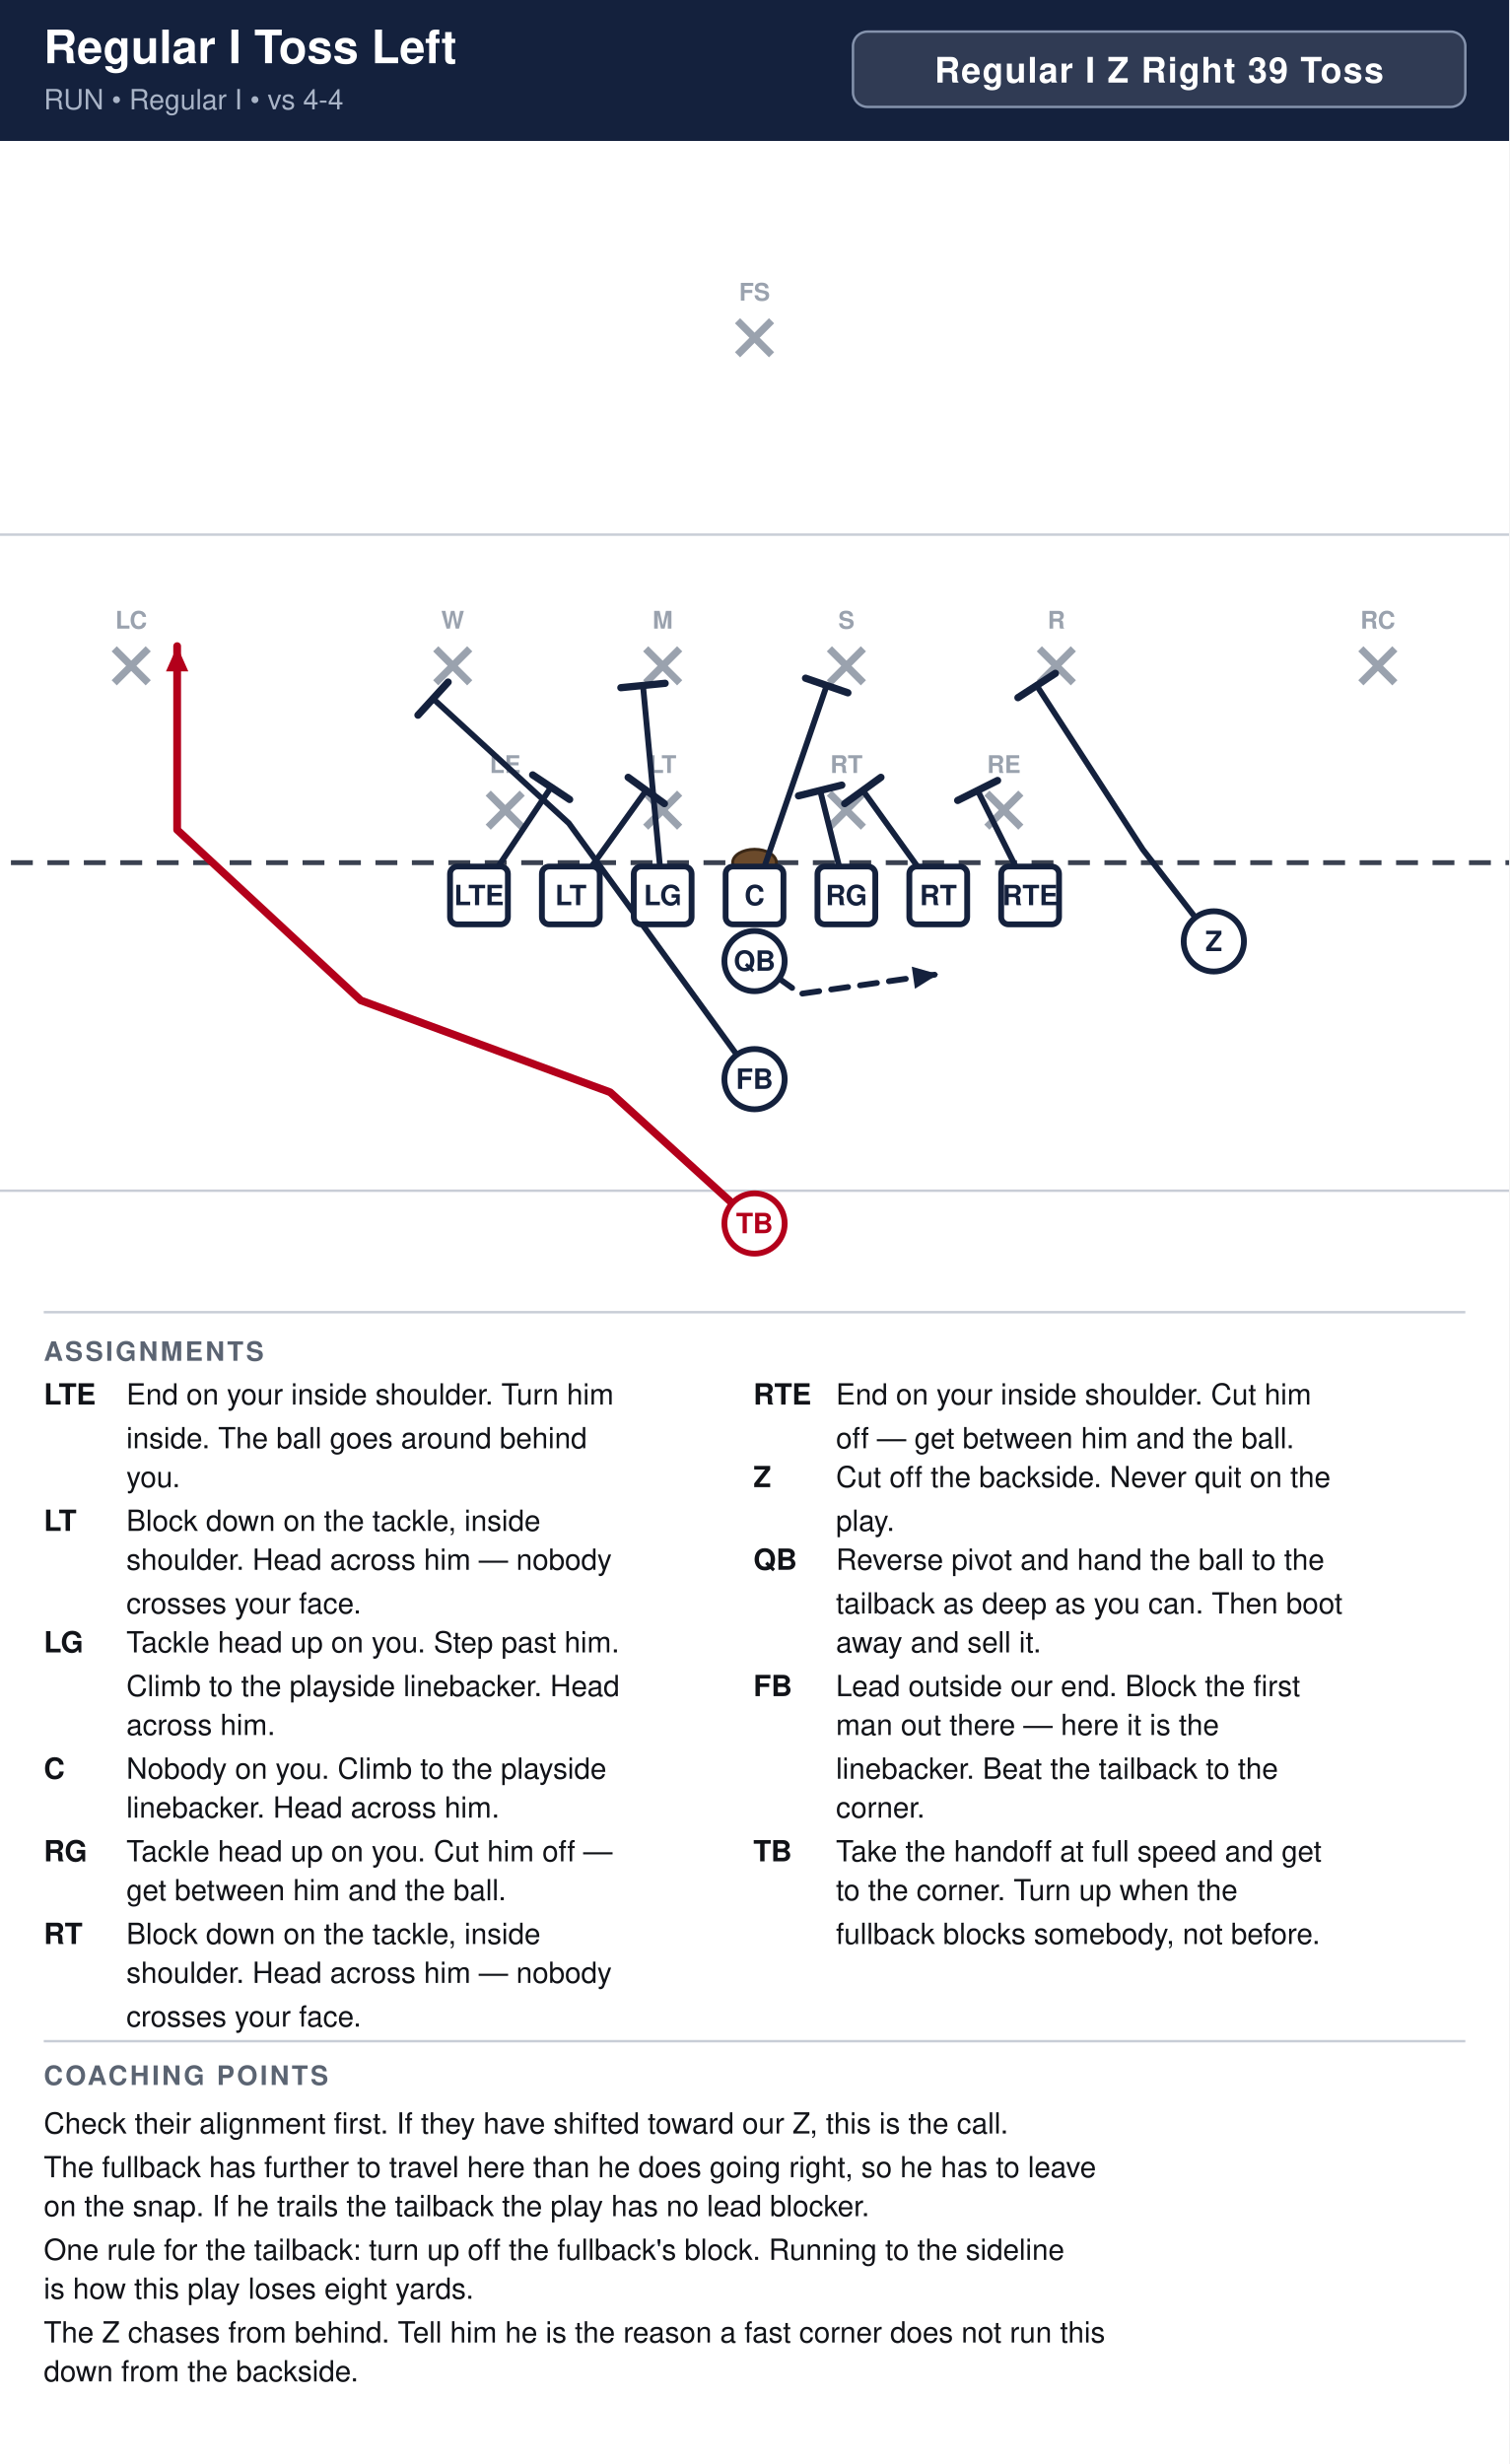
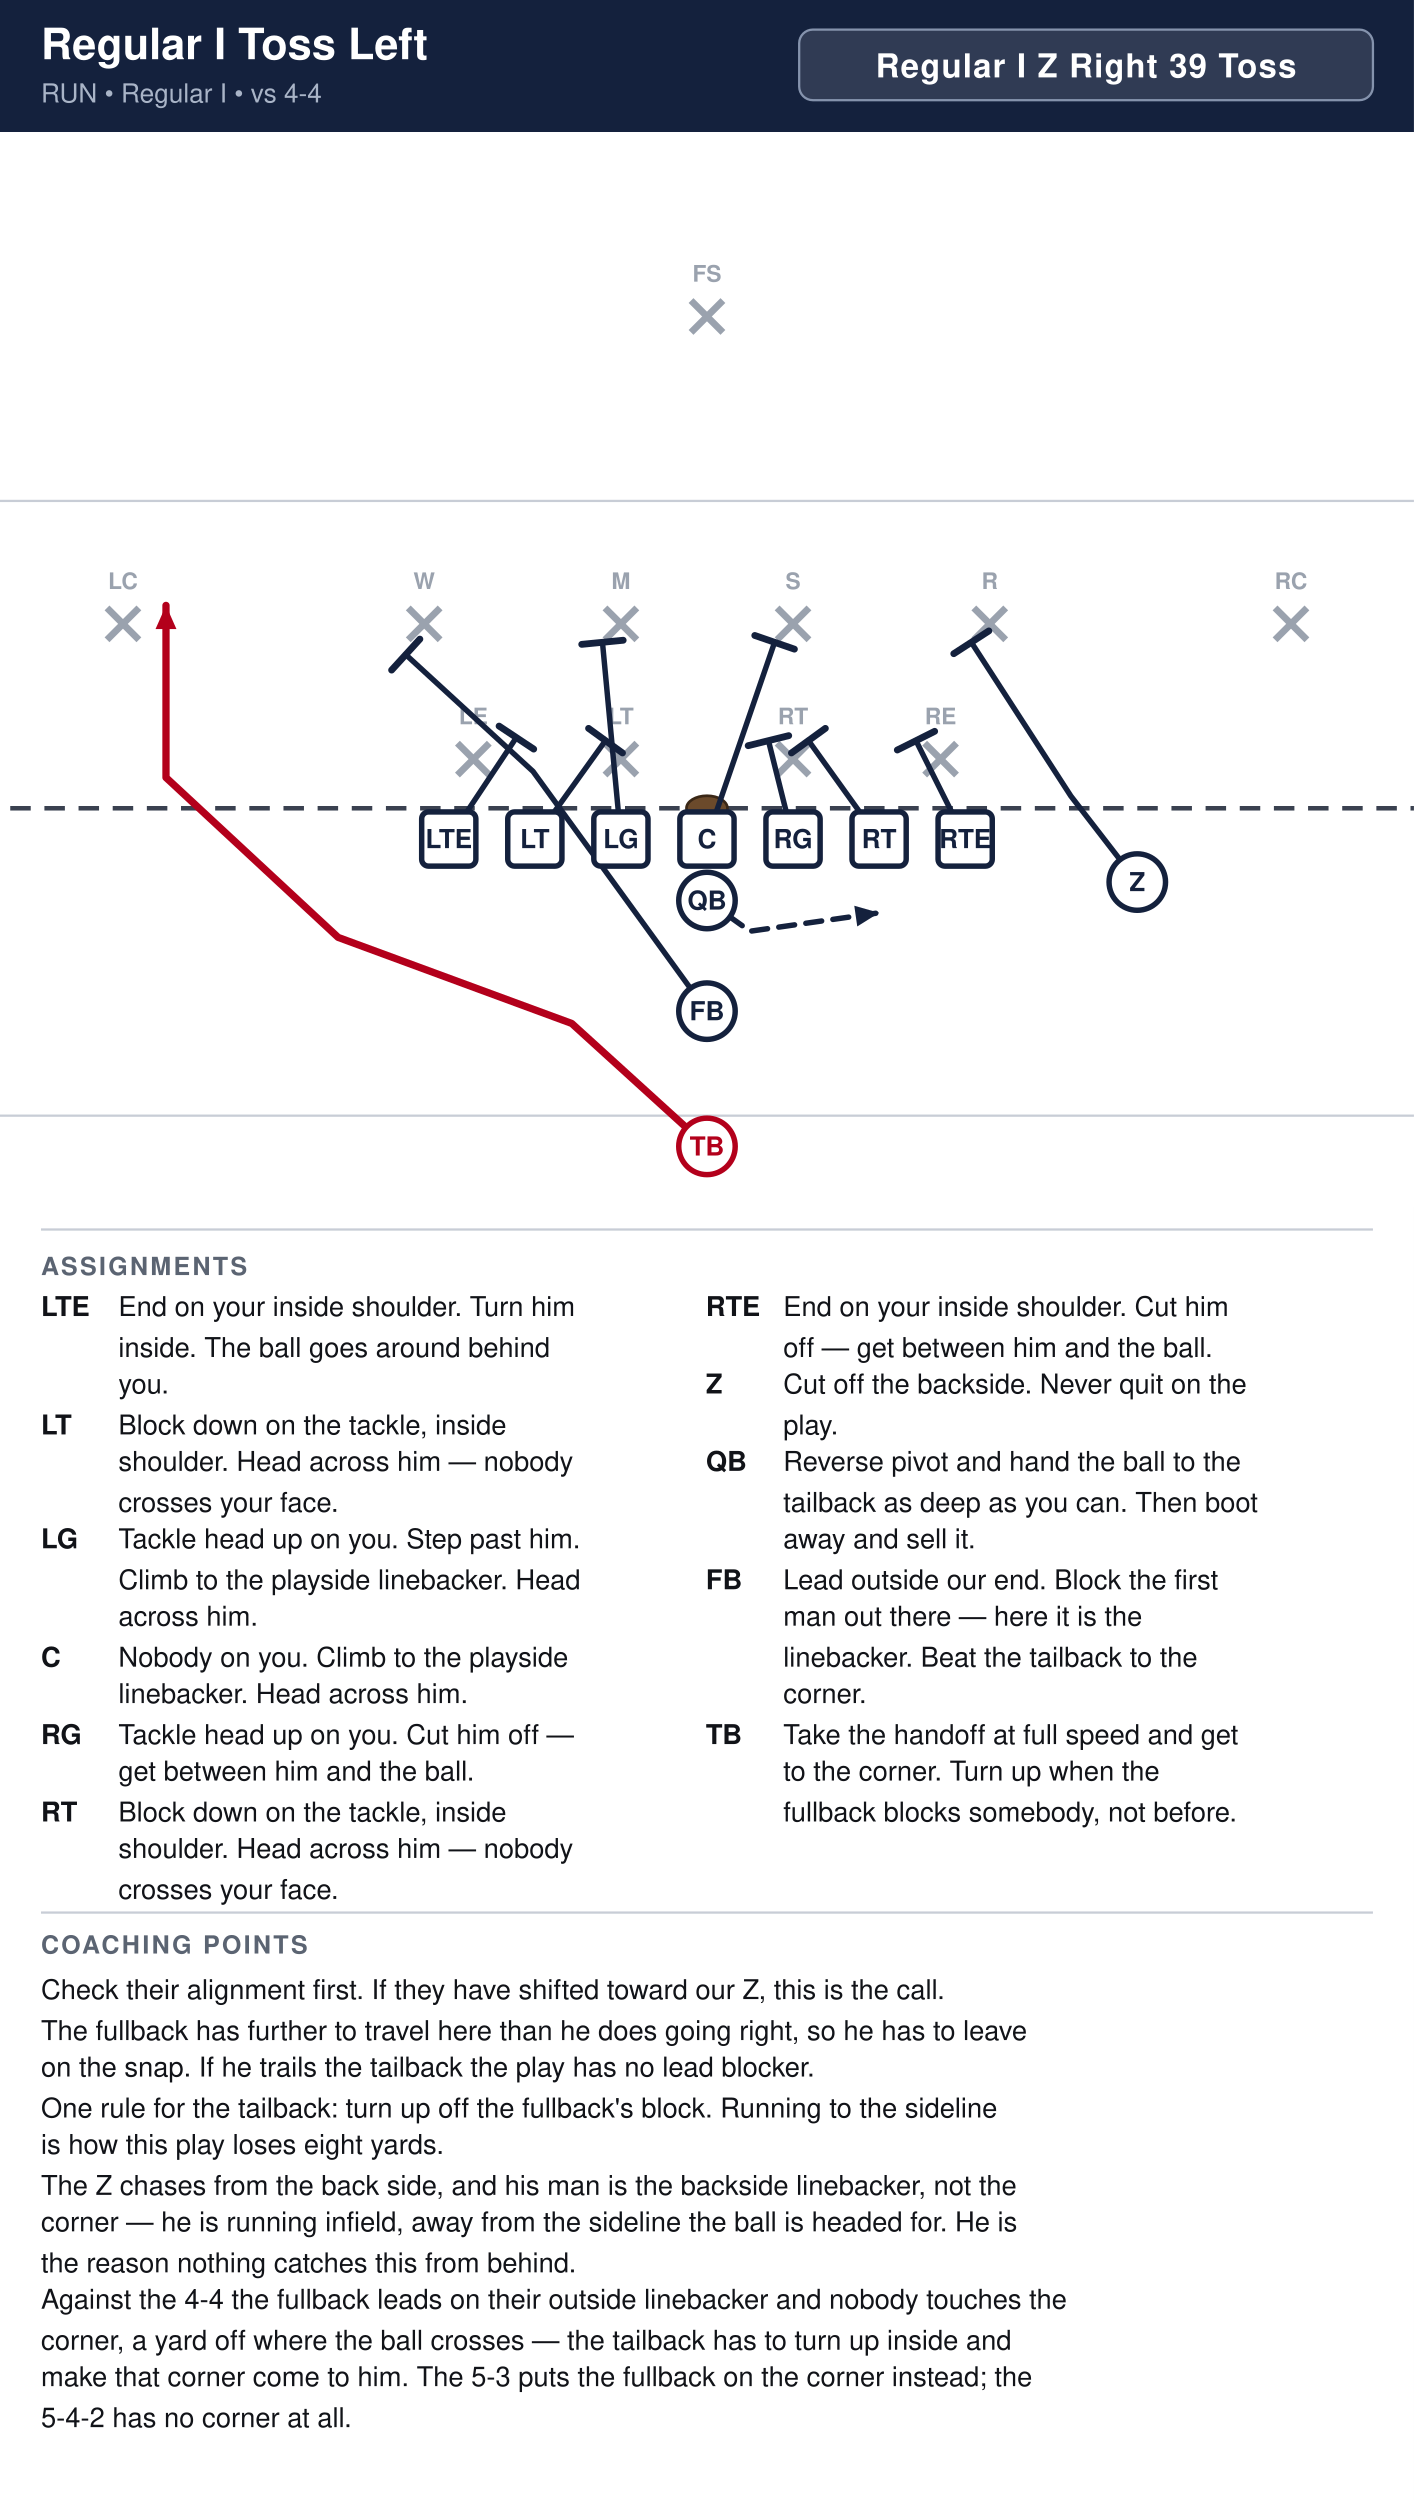
- <svg xmlns="http://www.w3.org/2000/svg" width="621" height="1014" viewBox="0 0 621 1014" font-family="Segoe UI, Helvetica, Arial, sans-serif">
+ <svg xmlns="http://www.w3.org/2000/svg" width="621" height="1098" viewBox="0 0 621 1098" font-family="Segoe UI, Helvetica, Arial, sans-serif">
  <rect width="100%" height="100%" fill="#ffffff" />
  <rect x="0" y="0" width="621" height="58" fill="#14213d" />
  <text x="18" y="26" font-size="19.0" font-weight="700" fill="#ffffff">Regular I Toss Left</text>
  <text x="18" y="45" font-size="11.5" fill="#a9b4c7">RUN  •  Regular I  •  vs 4-4</text>
  <rect x="351.0" y="13" width="252.0" height="31" rx="6" fill="#ffffff" fill-opacity="0.12" stroke="#8593ad" stroke-width="1" />
  <text x="477.0" y="34" text-anchor="middle" font-size="14.5" font-weight="700" fill="#ffffff" letter-spacing="0.5">Regular I Z Right 39 Toss</text>
  <clipPath id="fieldclip">
    <rect x="0" y="58" width="621" height="472" />
  </clipPath>
  <g clip-path="url(#fieldclip)">
    <g transform="translate(-40.5,31.0)">
      <rect x="0" y="0" width="702" height="513" fill="#ffffff" />
      <line x1="0" y1="459.0" x2="702" y2="459.0" stroke="#c8cdd6" stroke-width="1" />
      <line x1="0" y1="189.0" x2="702" y2="189.0" stroke="#c8cdd6" stroke-width="1" />
      <line x1="0" y1="324.0" x2="702" y2="324.0" stroke="#3a4150" stroke-width="2" stroke-dasharray="9 6" />
      <ellipse cx="351.0" cy="324.0" rx="9" ry="5.5" fill="#6b4a2b" stroke="#3a2716" stroke-width="1.2" />
      <line x1="241.4" y1="295.4" x2="255.4" y2="309.4" stroke="#9aa2ae" stroke-width="3" />
      <line x1="255.4" y1="295.4" x2="241.4" y2="309.4" stroke="#9aa2ae" stroke-width="3" />
      <text x="248.4" y="287.1" text-anchor="middle" font-size="10" fill="#9aa2ae" font-weight="600">LE</text>
      <line x1="306.2" y1="295.4" x2="320.2" y2="309.4" stroke="#9aa2ae" stroke-width="3" />
      <line x1="320.2" y1="295.4" x2="306.2" y2="309.4" stroke="#9aa2ae" stroke-width="3" />
      <text x="313.2" y="287.1" text-anchor="middle" font-size="10" fill="#9aa2ae" font-weight="600">LT</text>
      <line x1="381.8" y1="295.4" x2="395.8" y2="309.4" stroke="#9aa2ae" stroke-width="3" />
      <line x1="395.8" y1="295.4" x2="381.8" y2="309.4" stroke="#9aa2ae" stroke-width="3" />
      <text x="388.8" y="287.1" text-anchor="middle" font-size="10" fill="#9aa2ae" font-weight="600">RT</text>
      <line x1="446.6" y1="295.4" x2="460.6" y2="309.4" stroke="#9aa2ae" stroke-width="3" />
      <line x1="460.6" y1="295.4" x2="446.6" y2="309.4" stroke="#9aa2ae" stroke-width="3" />
      <text x="453.6" y="287.1" text-anchor="middle" font-size="10" fill="#9aa2ae" font-weight="600">RE</text>
      <line x1="219.8" y1="236.0" x2="233.8" y2="250.0" stroke="#9aa2ae" stroke-width="3" />
      <line x1="233.8" y1="236.0" x2="219.8" y2="250.0" stroke="#9aa2ae" stroke-width="3" />
      <text x="226.8" y="227.7" text-anchor="middle" font-size="10" fill="#9aa2ae" font-weight="600">W</text>
      <line x1="306.2" y1="236.0" x2="320.2" y2="250.0" stroke="#9aa2ae" stroke-width="3" />
      <line x1="320.2" y1="236.0" x2="306.2" y2="250.0" stroke="#9aa2ae" stroke-width="3" />
      <text x="313.2" y="227.7" text-anchor="middle" font-size="10" fill="#9aa2ae" font-weight="600">M</text>
      <line x1="381.8" y1="236.0" x2="395.8" y2="250.0" stroke="#9aa2ae" stroke-width="3" />
      <line x1="395.8" y1="236.0" x2="381.8" y2="250.0" stroke="#9aa2ae" stroke-width="3" />
      <text x="388.8" y="227.7" text-anchor="middle" font-size="10" fill="#9aa2ae" font-weight="600">S</text>
      <line x1="468.2" y1="236.0" x2="482.2" y2="250.0" stroke="#9aa2ae" stroke-width="3" />
      <line x1="482.2" y1="236.0" x2="468.2" y2="250.0" stroke="#9aa2ae" stroke-width="3" />
      <text x="475.2" y="227.7" text-anchor="middle" font-size="10" fill="#9aa2ae" font-weight="600">R</text>
      <line x1="87.5" y1="236.0" x2="101.5" y2="250.0" stroke="#9aa2ae" stroke-width="3" />
      <line x1="101.5" y1="236.0" x2="87.5" y2="250.0" stroke="#9aa2ae" stroke-width="3" />
      <text x="94.5" y="227.7" text-anchor="middle" font-size="10" fill="#9aa2ae" font-weight="600">LC</text>
      <line x1="600.5" y1="236.0" x2="614.5" y2="250.0" stroke="#9aa2ae" stroke-width="3" />
      <line x1="614.5" y1="236.0" x2="600.5" y2="250.0" stroke="#9aa2ae" stroke-width="3" />
      <text x="607.5" y="227.7" text-anchor="middle" font-size="10" fill="#9aa2ae" font-weight="600">RC</text>
      <line x1="344.0" y1="101.0" x2="358.0" y2="115.0" stroke="#9aa2ae" stroke-width="3" />
      <line x1="358.0" y1="101.0" x2="344.0" y2="115.0" stroke="#9aa2ae" stroke-width="3" />
      <text x="351.0" y="92.7" text-anchor="middle" font-size="10" fill="#9aa2ae" font-weight="600">FS</text>
      <path d="M237.6,337.5 L267.3,292.9" fill="none" stroke="#14213d" stroke-width="2.4" stroke-linecap="round" stroke-linejoin="round" />
      <line x1="259.7" y1="287.9" x2="274.9" y2="298.0" stroke="#14213d" stroke-width="3.0" stroke-linecap="round" />
      <path d="M275.4,337.5 L306.4,294.3" fill="none" stroke="#14213d" stroke-width="2.4" stroke-linecap="round" stroke-linejoin="round" />
      <line x1="299.0" y1="288.9" x2="313.9" y2="299.7" stroke="#14213d" stroke-width="3.0" stroke-linecap="round" />
      <path d="M313.2,337.5 L305.1,251.1" fill="none" stroke="#14213d" stroke-width="2.4" stroke-linecap="round" stroke-linejoin="round" />
      <line x1="296.0" y1="252.0" x2="314.2" y2="250.2" stroke="#14213d" stroke-width="3.0" stroke-linecap="round" />
      <path d="M351.0,337.5 L380.7,251.1" fill="none" stroke="#14213d" stroke-width="2.4" stroke-linecap="round" stroke-linejoin="round" />
      <line x1="372.0" y1="248.1" x2="389.4" y2="254.1" stroke="#14213d" stroke-width="3.0" stroke-linecap="round" />
      <path d="M388.8,337.5 L378.0,294.3" fill="none" stroke="#14213d" stroke-width="2.4" stroke-linecap="round" stroke-linejoin="round" />
      <line x1="369.1" y1="296.5" x2="386.9" y2="292.1" stroke="#14213d" stroke-width="3.0" stroke-linecap="round" />
      <path d="M426.6,337.5 L395.6,294.3" fill="none" stroke="#14213d" stroke-width="2.4" stroke-linecap="round" stroke-linejoin="round" />
      <line x1="388.1" y1="299.7" x2="403.0" y2="288.9" stroke="#14213d" stroke-width="3.0" stroke-linecap="round" />
      <path d="M464.4,337.5 L442.8,294.3" fill="none" stroke="#14213d" stroke-width="2.4" stroke-linecap="round" stroke-linejoin="round" />
      <line x1="434.6" y1="298.4" x2="451.0" y2="290.2" stroke="#14213d" stroke-width="3.0" stroke-linecap="round" />
      <path d="M540.0,356.4 L510.8,318.6 L467.1,251.1" fill="none" stroke="#14213d" stroke-width="2.4" stroke-linecap="round" stroke-linejoin="round" />
      <line x1="459.4" y1="256.1" x2="474.8" y2="246.1" stroke="#14213d" stroke-width="3.0" stroke-linecap="round" />
      <path d="M351.0,364.5 L369.9,378.0 L426.6,369.9" fill="none" stroke="#14213d" stroke-width="2.4" stroke-linecap="round" stroke-linejoin="round" stroke-dasharray="7 5" />
      <polygon points="426.6,369.9 417.0,375.9 415.7,366.8" fill="#14213d" />
      <path d="M351.0,413.1 L274.6,307.8 L218.7,256.5" fill="none" stroke="#14213d" stroke-width="2.4" stroke-linecap="round" stroke-linejoin="round" />
      <line x1="212.5" y1="263.3" x2="224.9" y2="249.7" stroke="#14213d" stroke-width="3.0" stroke-linecap="round" />
      <path d="M351.0,472.5 L291.6,418.5 L189.0,380.7 L113.4,310.5 L113.4,234.9" fill="none" stroke="#b3001b" stroke-width="3.2" stroke-linecap="round" stroke-linejoin="round" />
      <polygon points="113.4,234.9 118.0,245.3 108.8,245.3" fill="#b3001b" />
      <rect x="225.7" y="325.6" width="23.8" height="23.8" rx="3" fill="#ffffff" stroke="#14213d" stroke-width="2.4" />
      <text x="237.6" y="341.5" text-anchor="middle" font-size="11.5" font-weight="700" fill="#14213d">LTE</text>
      <rect x="263.5" y="325.6" width="23.8" height="23.8" rx="3" fill="#ffffff" stroke="#14213d" stroke-width="2.4" />
      <text x="275.4" y="341.5" text-anchor="middle" font-size="11.5" font-weight="700" fill="#14213d">LT</text>
      <rect x="301.3" y="325.6" width="23.8" height="23.8" rx="3" fill="#ffffff" stroke="#14213d" stroke-width="2.4" />
      <text x="313.2" y="341.5" text-anchor="middle" font-size="11.5" font-weight="700" fill="#14213d">LG</text>
      <rect x="339.1" y="325.6" width="23.8" height="23.8" rx="3" fill="#ffffff" stroke="#14213d" stroke-width="2.4" />
      <text x="351.0" y="341.5" text-anchor="middle" font-size="11.5" font-weight="700" fill="#14213d">C</text>
      <rect x="376.9" y="325.6" width="23.8" height="23.8" rx="3" fill="#ffffff" stroke="#14213d" stroke-width="2.4" />
      <text x="388.8" y="341.5" text-anchor="middle" font-size="11.5" font-weight="700" fill="#14213d">RG</text>
      <rect x="414.7" y="325.6" width="23.8" height="23.8" rx="3" fill="#ffffff" stroke="#14213d" stroke-width="2.4" />
      <text x="426.6" y="341.5" text-anchor="middle" font-size="11.5" font-weight="700" fill="#14213d">RT</text>
      <rect x="452.5" y="325.6" width="23.8" height="23.8" rx="3" fill="#ffffff" stroke="#14213d" stroke-width="2.4" />
      <text x="464.4" y="341.5" text-anchor="middle" font-size="11.5" font-weight="700" fill="#14213d">RTE</text>
      <circle cx="540.0" cy="356.4" r="12.4" fill="#ffffff" stroke="#14213d" stroke-width="2.4" />
      <text x="540.0" y="360.4" text-anchor="middle" font-size="11.5" font-weight="700" fill="#14213d">Z</text>
      <circle cx="351.0" cy="364.5" r="12.4" fill="#ffffff" stroke="#14213d" stroke-width="2.4" />
      <text x="351.0" y="368.5" text-anchor="middle" font-size="11.5" font-weight="700" fill="#14213d">QB</text>
      <circle cx="351.0" cy="413.1" r="12.4" fill="#ffffff" stroke="#14213d" stroke-width="2.4" />
      <text x="351.0" y="417.1" text-anchor="middle" font-size="11.5" font-weight="700" fill="#14213d">FB</text>
      <circle cx="351.0" cy="472.5" r="12.4" fill="#ffffff" stroke="#b3001b" stroke-width="2.4" />
      <text x="351.0" y="476.5" text-anchor="middle" font-size="11.5" font-weight="700" fill="#b3001b">TB</text>
    </g>
  </g>
  <line x1="18" y1="540" x2="603" y2="540" stroke="#c8cdd6" stroke-width="1" />
  <text x="18" y="560" font-size="11" font-weight="700" fill="#5b6472" letter-spacing="1">ASSIGNMENTS</text>
  <text x="18" y="578" font-size="12" font-weight="700" fill="#111318">LTE</text>
  <text x="52" y="578" font-size="12" fill="#111318">End on your inside shoulder. Turn him</text>
  <text x="52" y="596" font-size="12" fill="#111318">inside. The ball goes around behind</text>
  <text x="52" y="612" font-size="12" fill="#111318">you.</text>
  <text x="18" y="630" font-size="12" font-weight="700" fill="#111318">LT</text>
  <text x="52" y="630" font-size="12" fill="#111318">Block down on the tackle, inside</text>
  <text x="52" y="646" font-size="12" fill="#111318">shoulder. Head across him — nobody</text>
  <text x="52" y="664" font-size="12" fill="#111318">crosses your face.</text>
  <text x="18" y="680" font-size="12" font-weight="700" fill="#111318">LG</text>
  <text x="52" y="680" font-size="12" fill="#111318">Tackle head up on you. Step past him.</text>
  <text x="52" y="698" font-size="12" fill="#111318">Climb to the playside linebacker. Head</text>
  <text x="52" y="714" font-size="12" fill="#111318">across him.</text>
  <text x="18" y="732" font-size="12" font-weight="700" fill="#111318">C</text>
  <text x="52" y="732" font-size="12" fill="#111318">Nobody on you. Climb to the playside</text>
  <text x="52" y="748" font-size="12" fill="#111318">linebacker. Head across him.</text>
  <text x="18" y="766" font-size="12" font-weight="700" fill="#111318">RG</text>
  <text x="52" y="766" font-size="12" fill="#111318">Tackle head up on you. Cut him off —</text>
  <text x="52" y="782" font-size="12" fill="#111318">get between him and the ball.</text>
  <text x="18" y="800" font-size="12" font-weight="700" fill="#111318">RT</text>
  <text x="52" y="800" font-size="12" fill="#111318">Block down on the tackle, inside</text>
  <text x="52" y="816" font-size="12" fill="#111318">shoulder. Head across him — nobody</text>
  <text x="52" y="834" font-size="12" fill="#111318">crosses your face.</text>
  <text x="310" y="578" font-size="12" font-weight="700" fill="#111318">RTE</text>
  <text x="344" y="578" font-size="12" fill="#111318">End on your inside shoulder. Cut him</text>
  <text x="344" y="596" font-size="12" fill="#111318">off — get between him and the ball.</text>
  <text x="310" y="612" font-size="12" font-weight="700" fill="#111318">Z</text>
  <text x="344" y="612" font-size="12" fill="#111318">Cut off the backside. Never quit on the</text>
  <text x="344" y="630" font-size="12" fill="#111318">play.</text>
  <text x="310" y="646" font-size="12" font-weight="700" fill="#111318">QB</text>
  <text x="344" y="646" font-size="12" fill="#111318">Reverse pivot and hand the ball to the</text>
  <text x="344" y="664" font-size="12" fill="#111318">tailback as deep as you can. Then boot</text>
  <text x="344" y="680" font-size="12" fill="#111318">away and sell it.</text>
  <text x="310" y="698" font-size="12" font-weight="700" fill="#111318">FB</text>
  <text x="344" y="698" font-size="12" fill="#111318">Lead outside our end. Block the first</text>
  <text x="344" y="714" font-size="12" fill="#111318">man out there — here it is the</text>
  <text x="344" y="732" font-size="12" fill="#111318">linebacker. Beat the tailback to the</text>
  <text x="344" y="748" font-size="12" fill="#111318">corner.</text>
  <text x="310" y="766" font-size="12" font-weight="700" fill="#111318">TB</text>
  <text x="344" y="766" font-size="12" fill="#111318">Take the handoff at full speed and get</text>
  <text x="344" y="782" font-size="12" fill="#111318">to the corner. Turn up when the</text>
  <text x="344" y="800" font-size="12" fill="#111318">fullback blocks somebody, not before.</text>
  <line x1="18" y1="840" x2="603" y2="840" stroke="#c8cdd6" stroke-width="1" />
  <text x="18" y="858" font-size="11" font-weight="700" fill="#5b6472" letter-spacing="1">COACHING POINTS</text>
  <text x="18" y="878" font-size="12" fill="#111318">Check their alignment first. If they have shifted toward our Z, this is the call.</text>
  <text x="18" y="896" font-size="12" fill="#111318">The fullback has further to travel here than he does going right, so he has to leave</text>
  <text x="18" y="912" font-size="12" fill="#111318">on the snap. If he trails the tailback the play has no lead blocker.</text>
  <text x="18" y="930" font-size="12" fill="#111318">One rule for the tailback: turn up off the fullback's block. Running to the sideline</text>
  <text x="18" y="946" font-size="12" fill="#111318">is how this play loses eight yards.</text>
-   <text x="18" y="964" font-size="12" fill="#111318">The Z chases from behind. Tell him he is the reason a fast corner does not run this</text>
-   <text x="18" y="980" font-size="12" fill="#111318">down from the backside.</text>
+   <text x="18" y="964" font-size="12" fill="#111318">The Z chases from the back side, and his man is the backside linebacker, not the</text>
+   <text x="18" y="980" font-size="12" fill="#111318">corner — he is running infield, away from the sideline the ball is headed for. He is</text>
+   <text x="18" y="998" font-size="12" fill="#111318">the reason nothing catches this from behind.</text>
+   <text x="18" y="1014" font-size="12" fill="#111318">Against the 4-4 the fullback leads on their outside linebacker and nobody touches the</text>
+   <text x="18" y="1032" font-size="12" fill="#111318">corner, a yard off where the ball crosses — the tailback has to turn up inside and</text>
+   <text x="18" y="1048" font-size="12" fill="#111318">make that corner come to him. The 5-3 puts the fullback on the corner instead; the</text>
+   <text x="18" y="1066" font-size="12" fill="#111318">5-4-2 has no corner at all.</text>
</svg>
